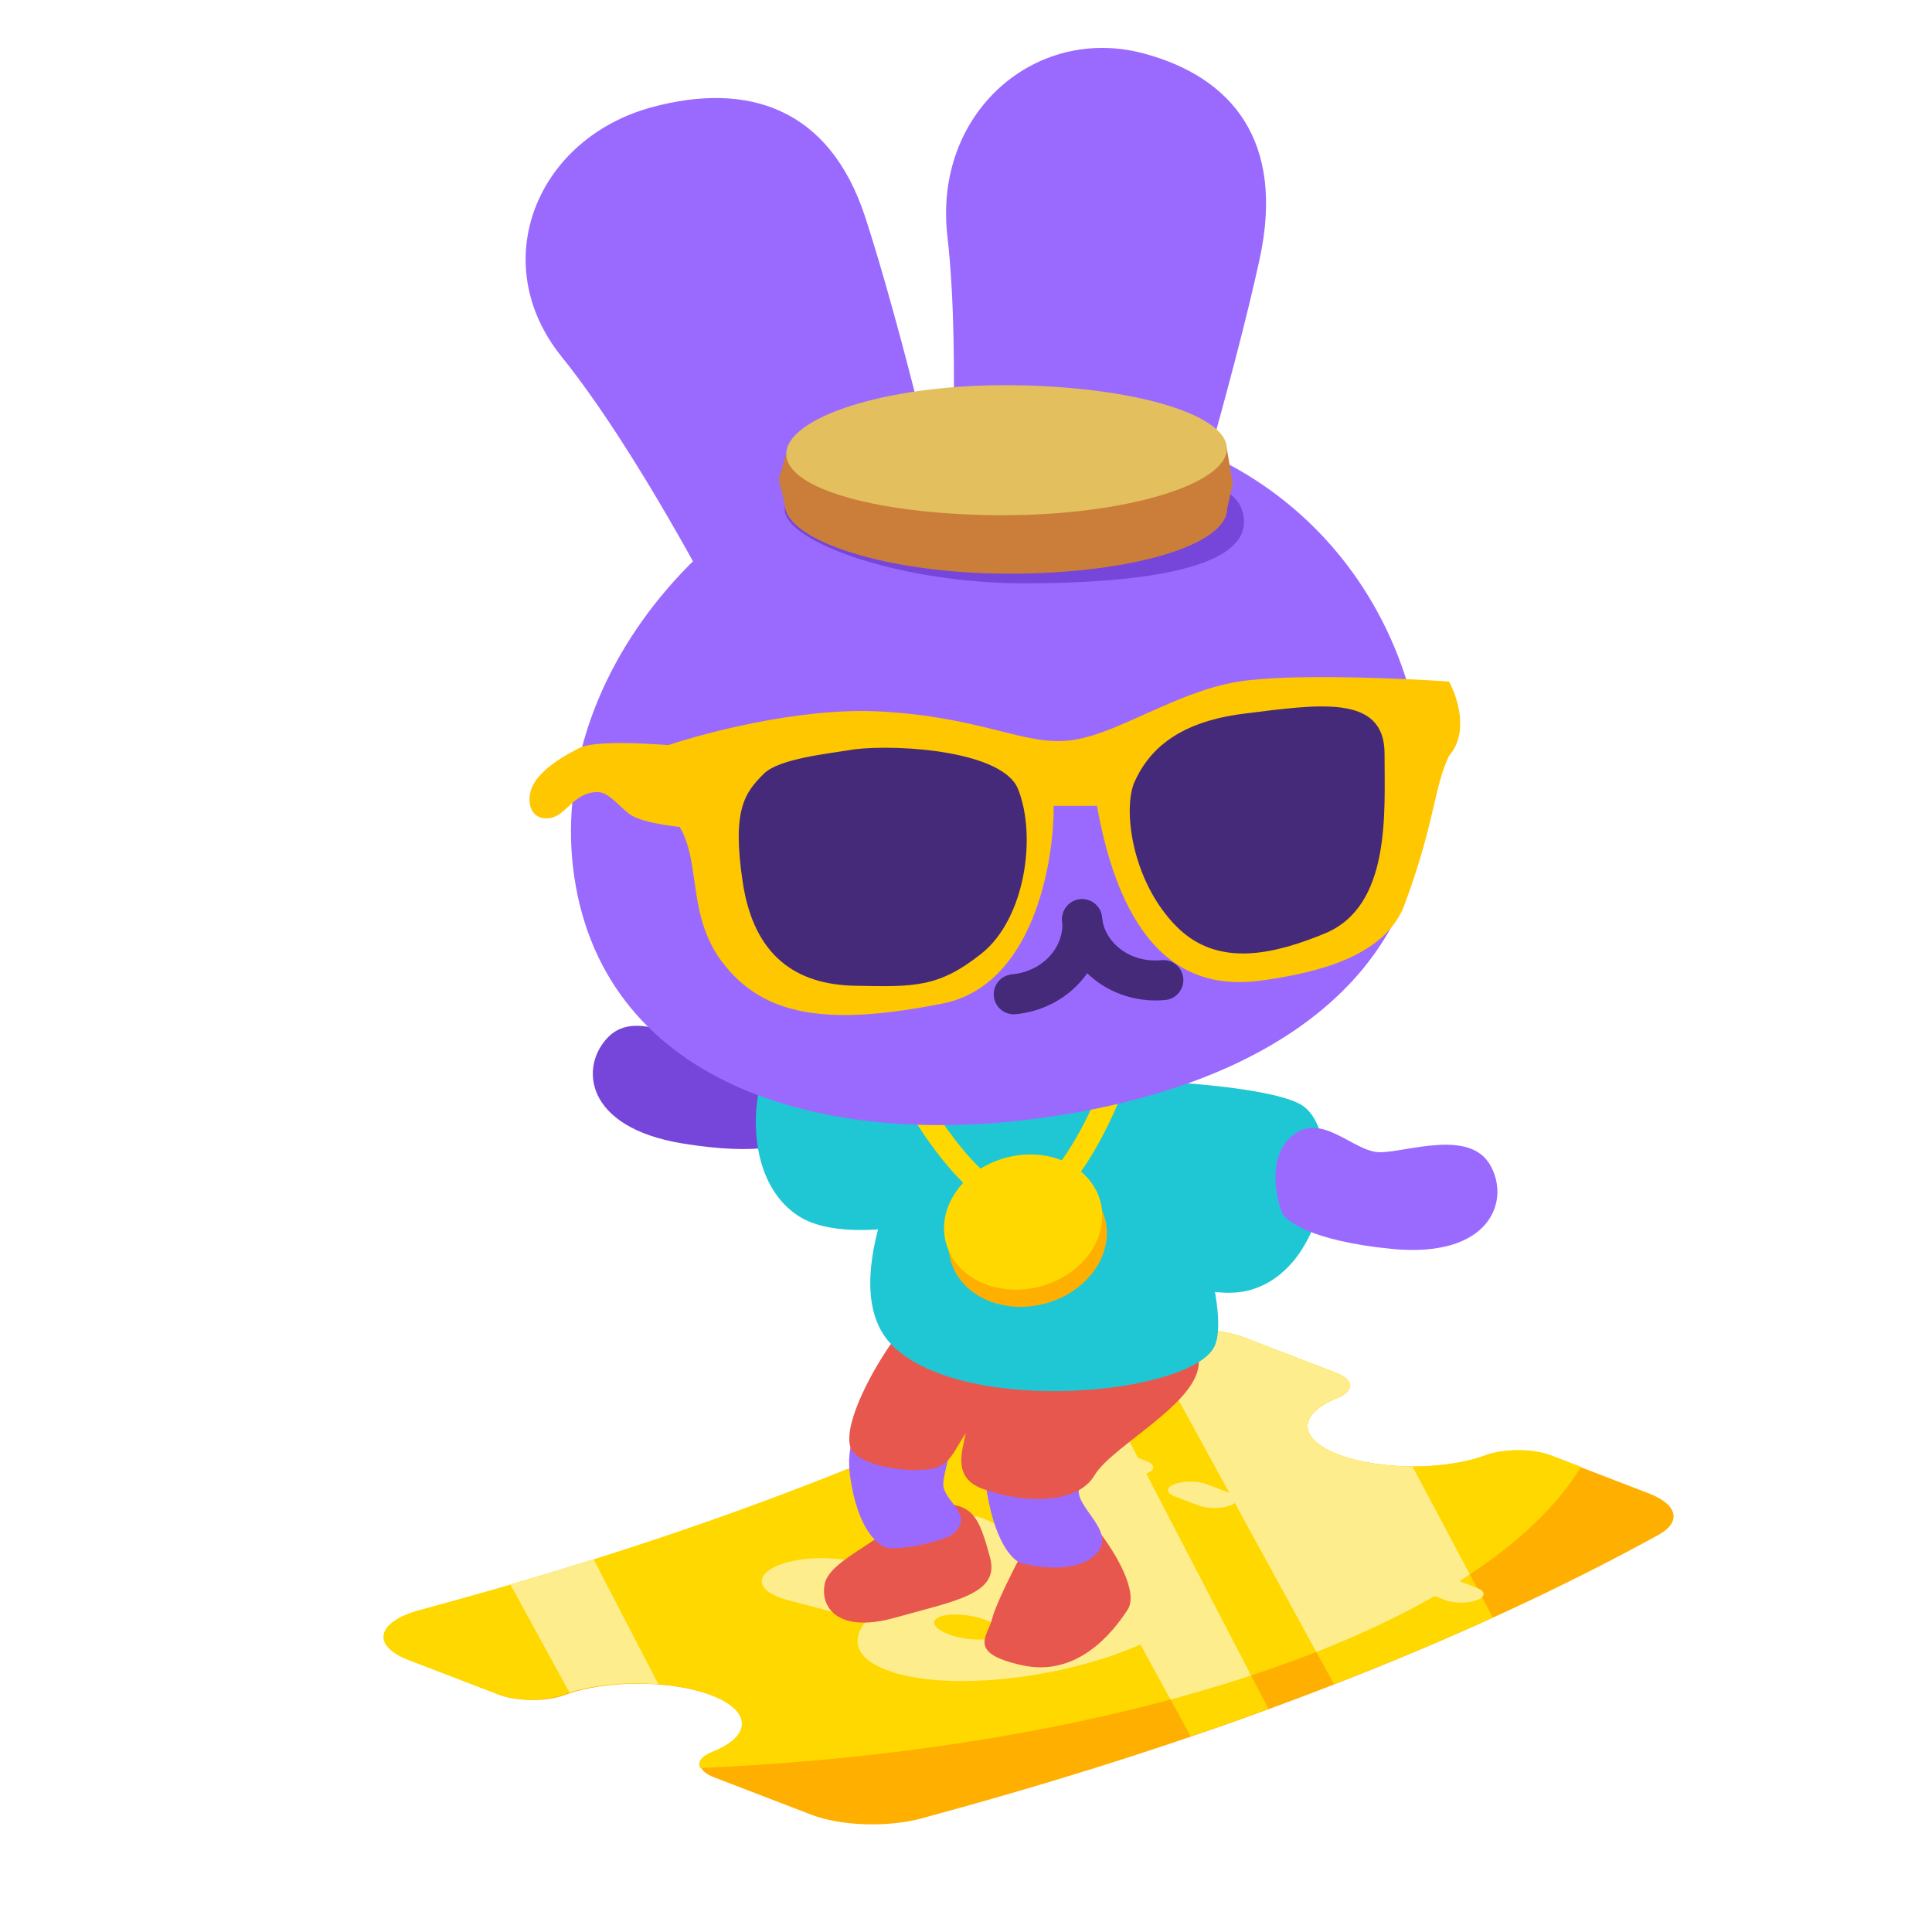
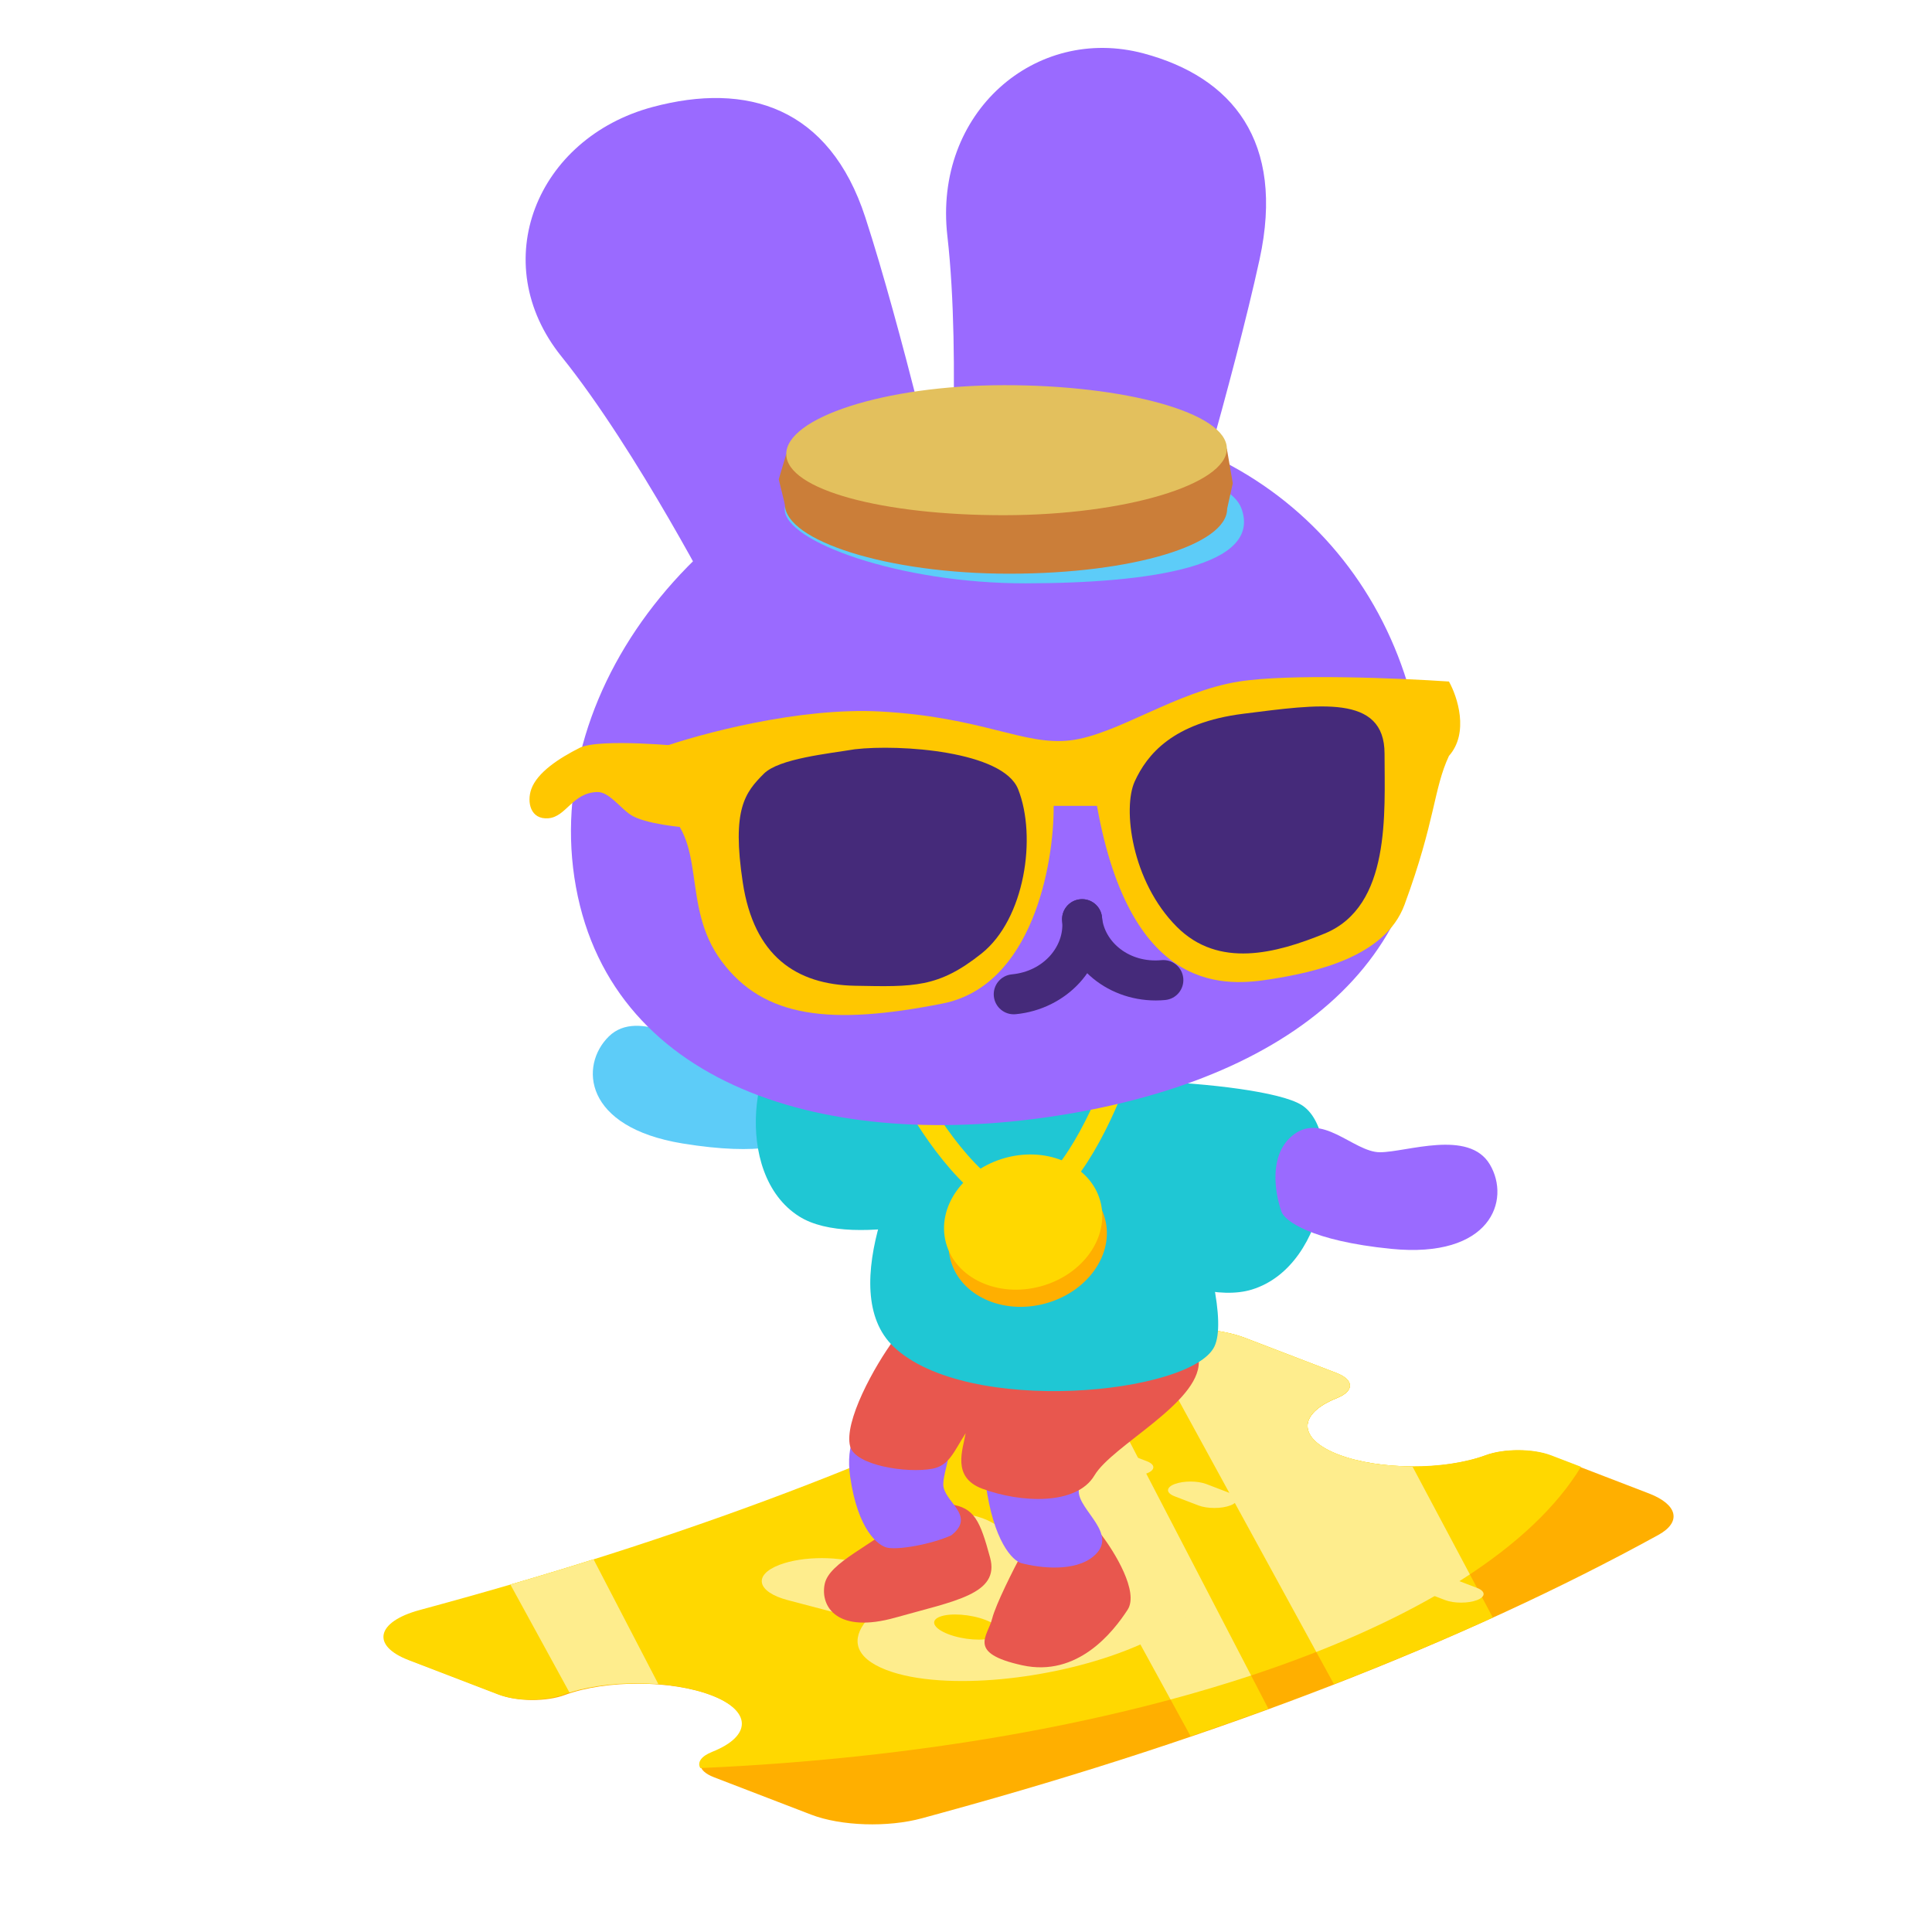
<svg xmlns="http://www.w3.org/2000/svg" width="191" height="191" fill="none" viewBox="0 0 191 191">
  <path fill="#FFAF00" d="M70.593 175.705C68.82 175.023 68.794 173.92 70.536 173.226C74.465 171.661 74.421 169.166 70.406 167.621C66.39 166.076 59.906 166.06 55.838 167.571C54.034 168.241 51.167 168.232 49.395 167.549L40.564 164.152C36.875 162.733 37.384 160.379 41.631 159.214L43.765 158.628C69.69 151.515 92.269 142.752 110.528 132.715C113.467 131.1 119.485 130.897 123.109 132.291L132.097 135.749C133.867 136.43 133.895 137.531 132.159 138.225C128.246 139.79 128.294 142.281 132.305 143.824C136.315 145.367 142.789 145.385 146.857 143.88C148.662 143.212 151.524 143.222 153.294 143.904L163.011 147.642C165.87 148.742 166.264 150.472 163.945 151.747C144.626 162.366 120.737 171.638 93.307 179.164L91.175 179.749C87.782 180.68 83.139 180.531 80.193 179.398L70.593 175.705Z" />
  <path fill="#FFD800" fill-rule="evenodd" d="M69.236 174.794C68.913 174.234 69.306 173.625 70.42 173.183C74.356 171.619 74.313 169.126 70.289 167.582C66.265 166.038 59.767 166.021 55.691 167.532C53.883 168.201 51.01 168.192 49.234 167.51L40.385 164.115C36.688 162.697 37.198 160.344 41.454 159.179L43.593 158.594C69.572 151.485 92.198 142.727 110.496 132.696C113.441 131.082 119.471 130.879 123.103 132.273L132.109 135.728C133.883 136.409 133.911 137.509 132.172 138.203C128.25 139.767 128.299 142.256 132.318 143.798C136.336 145.34 142.823 145.359 146.901 143.854C148.709 143.187 151.577 143.198 153.351 143.878L156.299 145.009C146.719 160.812 112.027 172.916 69.236 174.794Z" clip-rule="evenodd" />
  <path fill="#FFD800" fill-rule="evenodd" d="M139.632 144.969L147.581 159.912C142.57 162.187 137.331 164.385 131.875 166.501L112.908 131.819C116.05 131.072 120.294 131.195 123.103 132.273L132.109 135.728C133.884 136.409 133.911 137.509 132.172 138.203C128.25 139.767 128.299 142.256 132.318 143.798C134.339 144.574 136.984 144.964 139.632 144.969ZM99.474 138.335C102.205 137.03 104.858 135.699 107.43 134.344L125.397 168.938C122.875 169.858 120.311 170.761 117.706 171.646L99.474 138.335ZM50.459 156.654C53.242 155.843 55.983 155.012 58.682 154.162L65.089 166.498C62.063 166.253 58.808 166.528 56.298 167.323L50.459 156.654Z" clip-rule="evenodd" />
  <path fill="#FEED8D" fill-rule="evenodd" d="M145.313 155.647L139.632 144.969C137.595 144.965 135.561 144.733 133.81 144.274C133.285 144.136 132.784 143.978 132.318 143.798C128.299 142.256 128.25 139.767 132.172 138.203C133.911 137.509 133.884 136.409 132.109 135.728L123.103 132.273H123.103C121.476 131.648 119.367 131.344 117.27 131.344C115.747 131.344 114.23 131.505 112.908 131.819L130.133 163.316C135.977 161.018 141.086 158.443 145.313 155.647ZM123.685 165.641L107.43 134.344C104.858 135.699 102.205 137.03 99.474 138.335L115.721 168.019C118.479 167.277 121.137 166.483 123.685 165.641ZM65.089 166.498L58.682 154.162C55.983 155.012 53.242 155.843 50.459 156.654L56.298 167.323C56.612 167.224 56.938 167.133 57.273 167.049C59.618 166.467 62.441 166.283 65.089 166.498Z" clip-rule="evenodd" />
  <path fill="#FEED8D" fill-rule="evenodd" d="M103.142 140.53L105.109 141.284C105.978 141.618 105.978 142.158 105.109 142.492C104.24 142.825 102.831 142.825 101.962 142.492L99.995 141.737C99.126 141.404 99.126 140.863 99.995 140.53C100.864 140.196 102.273 140.196 103.142 140.53Z" clip-rule="evenodd" />
  <path fill="#FEED8D" fill-rule="evenodd" d="M111.403 143.699L113.37 144.454C114.239 144.787 114.239 145.328 113.37 145.661C112.501 145.995 111.092 145.995 110.223 145.661L108.256 144.907C107.387 144.573 107.387 144.033 108.256 143.699C109.125 143.366 110.534 143.366 111.403 143.699Z" clip-rule="evenodd" />
  <path fill="#FEED8D" fill-rule="evenodd" d="M121.63 148.831C120.761 149.164 119.352 149.164 118.483 148.831L116.123 147.925C115.254 147.592 115.254 147.051 116.123 146.718C116.992 146.384 118.401 146.384 119.27 146.718L121.63 147.623C122.499 147.957 122.499 148.497 121.63 148.831Z" clip-rule="evenodd" />
  <path fill="#FEED8D" fill-rule="evenodd" d="M129.891 152C129.022 152.334 127.613 152.334 126.744 152L124.384 151.095C123.515 150.761 123.515 150.221 124.384 149.887C125.253 149.554 126.662 149.554 127.531 149.887L129.891 150.793C130.76 151.126 130.76 151.667 129.891 152Z" clip-rule="evenodd" />
  <path fill="#FEED8D" fill-rule="evenodd" d="M135.792 153.057L137.759 153.812C138.628 154.145 138.628 154.686 137.759 155.019C136.89 155.352 135.481 155.352 134.612 155.019L132.645 154.264C131.776 153.931 131.776 153.39 132.645 153.057C133.514 152.724 134.923 152.724 135.792 153.057Z" clip-rule="evenodd" />
  <path fill="#FEED8D" fill-rule="evenodd" d="M144.052 156.226L146.019 156.981C146.888 157.315 146.888 157.855 146.019 158.189C145.15 158.522 143.741 158.522 142.872 158.189L140.905 157.434C140.036 157.101 140.036 156.56 140.905 156.226C141.774 155.893 143.183 155.893 144.052 156.226Z" clip-rule="evenodd" />
  <path fill="#FEED8D" fill-rule="evenodd" d="M88.906 153.377C86.588 152.487 86.588 151.045 88.906 150.156C91.532 149.148 95.899 149.303 97.999 150.479L103.287 153.439C107.902 152.871 112.8 152.947 116.045 154.192C118.963 155.311 119.405 156.961 118.416 158.533C117.416 160.123 114.887 161.797 111.168 163.224C107.45 164.651 103.085 165.622 98.941 166.005C94.844 166.385 90.545 166.215 87.627 165.095C84.401 163.857 84.188 161.992 85.639 160.232L77.89 158.194C74.826 157.389 74.422 155.713 77.049 154.705C79.367 153.816 83.125 153.816 85.443 154.705L90.812 156.765C91.344 156.526 91.908 156.292 92.504 156.063C93.08 155.842 93.669 155.633 94.27 155.435L88.906 153.377Z" clip-rule="evenodd" />
  <path fill="#FFD800" d="M97.425 160.149C98.9 160.715 99.273 161.489 98.26 161.877C97.246 162.266 95.229 162.123 93.755 161.557C92.281 160.992 91.907 160.218 92.921 159.829C93.934 159.44 95.951 159.583 97.425 160.149Z" />
  <path fill="#FFD800" d="M107.102 156.436C108.576 157.002 108.95 157.776 107.936 158.165C106.923 158.553 104.906 158.41 103.432 157.844C101.957 157.279 101.584 156.505 102.597 156.116C103.611 155.727 105.628 155.87 107.102 156.436Z" />
  <path fill="#E8574E" d="M111.477 159.142C112.619 157.386 110.197 153.434 108.843 151.678L101.05 153.544C100.208 155.117 98.437 158.615 98.086 160.02C97.647 161.776 95.561 163.423 101.05 164.63C106.538 165.838 110.05 161.337 111.477 159.142Z" />
  <path fill="#E8574E" d="M81.526 156.617C81.965 154.422 86.136 152.885 89.868 149.702C90.417 149.263 91.998 148.451 93.93 148.714C96.345 149.043 96.894 150.361 97.881 153.983C98.869 157.605 94.369 158.264 88.551 159.91C82.734 161.557 81.087 158.813 81.526 156.617Z" />
  <path fill="#9A6AFF" d="M93.254 146.73C93.254 148.496 96.579 149.801 94.04 151.788C92.09 152.666 88.771 153.266 87.673 152.995C86.812 152.782 84.81 151.292 84.048 145.994C83.096 139.372 88.704 138.048 92.09 139.446C95.476 140.844 93.254 144.964 93.254 146.73Z" />
  <path fill="#9A6AFF" d="M106.645 147.427C106.645 149.351 110.666 151.676 108.127 153.84C106.265 155.427 102.839 155.026 100.976 154.536C100.115 154.304 98.202 152.397 97.44 146.626C96.487 139.411 102.096 137.968 105.482 139.491C108.868 141.014 106.645 145.503 106.645 147.427Z" />
  <path fill="#E8574E" d="M84.051 143.006C83.392 140.591 86.429 135.066 88.441 132.359C98.284 131.81 118.518 128.188 118.518 134.664C118.518 138.739 109.956 142.896 108.2 145.86C106.443 148.824 100.955 148.604 97.113 147.177C94.04 146.036 95.21 143.262 95.466 141.689C94.275 143.543 93.846 144.887 92.174 145.201C89.687 145.669 84.564 144.888 84.051 143.006Z" />
  <path fill="#1FC7D4" d="M88.332 133.127C82.536 127.595 89.063 114.064 93.052 107.99C96.967 107.149 105.675 105.466 109.187 105.466C113.578 105.466 122.36 128.407 120.054 133.127C117.749 137.847 95.576 140.042 88.332 133.127Z" />
  <path fill="#1FC7D4" d="M123.747 127.491C117.509 129.397 105.447 122.136 100.195 118.267C99.987 115.794 99.705 110.343 100.247 108.32C100.924 105.792 124.439 106.672 128.643 109.221C132.846 111.77 131.545 125.109 123.747 127.491Z" />
  <path fill="#9A6AFF" d="M136.421 113.912C133.787 113.912 130.603 109.741 127.64 112.376C125.467 114.307 126.017 117.861 126.687 119.793C127.004 120.687 129.615 122.672 137.519 123.462C147.398 124.45 149.374 118.632 147.288 115.12C145.202 111.607 139.055 113.912 136.421 113.912Z" />
-   <path fill="#7645D9" d="M71.006 104.103C73.551 104.785 77.705 101.58 79.886 104.892C81.485 107.32 80.034 110.611 78.886 112.304C78.348 113.085 75.313 114.326 67.474 113.044C57.676 111.441 57.273 105.31 60.197 102.457C63.121 99.604 68.462 103.422 71.006 104.103Z" />
+   <path fill="#5dccf8" d="M71.006 104.103C73.551 104.785 77.705 101.58 79.886 104.892C81.485 107.32 80.034 110.611 78.886 112.304C78.348 113.085 75.313 114.326 67.474 113.044C57.676 111.441 57.273 105.31 60.197 102.457C63.121 99.604 68.462 103.422 71.006 104.103Z" />
  <path fill="#1FC7D4" d="M79 120.253C84.379 123.656 97.534 119.823 103.44 117.482C104.258 115.183 105.894 110.07 105.894 108.007C105.894 105.429 83.589 100.273 79 101.627C74.411 102.98 72.276 115.999 79 120.253Z" />
  <path stroke="#FFD800" stroke-width="2.195" d="M90.62 108.931C92.742 112.7 97.952 119.952 101.816 118.81C105.68 117.669 109.28 109.7 110.597 105.858" />
  <ellipse cx="101.604" cy="122.513" fill="#FFAF00" rx="7.903" ry="6.586" transform="rotate(-15 101.604 122.513)" />
  <ellipse cx="101.15" cy="120.816" fill="#FFD800" rx="7.903" ry="6.586" transform="rotate(-15 101.15 120.816)" />
  <path fill="#9A6AFF" d="M55.511 35.25C48.011 25.932 53.063 13.647 64.515 10.579C73.846 8.079 81.992 10.582 85.546 21.489C89.1 32.396 93.403 50.813 93.403 50.813C95.008 56.804 90.995 63.085 84.438 64.842C79.279 66.224 73.895 64.404 71.116 60.337C71.116 60.337 63.012 44.568 55.511 35.25Z" />
  <path fill="#9A6AFF" d="M93.659 23.337C92.259 11.128 102.382 2.421 113.073 5.285C121.784 7.619 127.071 13.931 124.524 25.639C121.977 37.346 116.315 56.273 116.315 56.273C114.638 62.532 108.317 66.276 102.196 64.636C97.379 63.346 93.966 59.022 93.751 53.939C93.751 53.939 95.059 35.546 93.659 23.337Z" />
  <path fill="#9A6AFF" d="M140.235 72.049C143.887 92.143 130.533 105.597 106.611 109.946C82.689 114.294 60.591 107.777 56.938 87.683C53.285 67.589 70.374 46.546 94.296 42.197C118.217 37.849 136.582 51.956 140.235 72.049Z" />
  <path fill="#452A7A" fill-rule="evenodd" d="M106.79 88.902C107.878 88.799 108.844 89.597 108.947 90.685C109.419 95.658 105.399 99.792 100.407 100.266C99.32 100.369 98.354 99.571 98.251 98.483C98.147 97.395 98.946 96.43 100.034 96.326C103.211 96.025 105.24 93.511 105.007 91.059C104.904 89.971 105.702 89.005 106.79 88.902Z" clip-rule="evenodd" />
  <path fill="#452A7A" fill-rule="evenodd" d="M106.79 88.902C107.878 88.798 108.844 89.597 108.947 90.684C109.18 93.137 111.646 95.224 114.823 94.922C115.911 94.819 116.877 95.617 116.98 96.705C117.083 97.793 116.285 98.759 115.197 98.862C110.206 99.336 105.479 96.032 105.007 91.058C104.904 89.971 105.702 89.005 106.79 88.902Z" clip-rule="evenodd" />
  <path fill="#452A7A" d="M93.969 83.327C96.069 88.573 94.525 91.499 91.639 92.654C88.753 93.809 85.617 92.756 83.517 87.51C81.418 82.264 82.961 79.338 85.847 78.183C88.734 77.028 91.87 78.081 93.969 83.327Z" />
  <path fill="#452A7A" d="M124.368 78.058C125.595 83.573 123.6 86.213 120.566 86.888C117.531 87.563 114.606 86.019 113.378 80.503C112.151 74.987 114.146 72.348 117.18 71.672C120.215 70.997 123.14 72.542 124.368 78.058Z" />
-   <path fill="#7645D9" d="M122.724 50.253C124.827 55.946 113.882 57.655 101.392 57.67C88.903 57.685 77.584 53.526 77.58 50.364C77.577 47.203 87.883 45.026 100.373 45.011C112.863 44.996 121.556 47.091 122.724 50.253Z" />
+   <path fill="#5dccf8" d="M122.724 50.253C124.827 55.946 113.882 57.655 101.392 57.67C88.903 57.685 77.584 53.526 77.58 50.364C77.577 47.203 87.883 45.026 100.373 45.011C112.863 44.996 121.556 47.091 122.724 50.253Z" />
  <path fill="#CB7E39" d="M121.317 50.298C121.321 53.848 112.019 56.702 99.838 56.717C87.657 56.731 77.599 53.419 77.595 49.869C77.591 46.319 87.642 43.875 99.823 43.861C112.004 43.846 121.313 46.748 121.317 50.298Z" />
  <path fill="#CB7E39" d="M121.287 44.352L77.731 44.885L76.987 47.386L77.594 49.869L121.316 50.298L121.876 47.779L121.287 44.352Z" />
  <path fill="#E3C05D" d="M121.288 44.351C121.292 47.901 111.225 50.92 99.281 50.934C87.336 50.949 77.735 48.435 77.731 44.885C77.727 41.335 87.321 38.093 99.265 38.079C111.21 38.065 121.283 40.801 121.288 44.351Z" />
  <path fill="#FFC700" d="M87.043 70.34C78.964 69.901 69.114 72.572 65.199 73.963C64.321 75.719 64.833 78.5 65.199 79.67C70.139 82.963 67.175 89.44 71.346 95.038C75.517 100.636 82.103 101.404 93.19 99.209C102.059 97.453 104.203 85.451 104.167 79.67H108.448C111.85 98.66 121.51 97.453 125.681 96.794C129.852 96.136 136.929 94.661 138.853 89.44C141.927 81.097 141.707 78.024 143.244 74.731C145.264 72.448 144.085 68.877 143.244 67.376C138.414 67.047 127.503 66.586 122.498 67.376C116.241 68.364 110.423 72.645 105.813 73.194C101.203 73.743 97.142 70.889 87.043 70.34Z" />
  <path fill="#FFC700" d="M57.276 73.945C59.257 72.942 67.789 73.808 67.789 73.808L67.77 81.807C67.77 81.807 63.732 81.498 62.314 80.533C61.244 79.805 60.188 78.266 59.033 78.301C56.579 78.376 55.995 80.747 54.214 80.895C52.432 81.042 52.073 79.285 52.522 78.02C53.113 76.352 55.295 74.948 57.276 73.945Z" />
  <path fill="#452A7A" d="M136.878 74.511C136.878 68.584 130.356 69.632 122.937 70.56C115.912 71.438 113.387 74.621 112.18 77.255C110.972 79.89 111.85 87.135 116.351 91.635C120.476 95.76 126.12 94.269 130.95 92.294C137.53 89.602 136.878 80.369 136.878 74.511Z" />
  <path fill="#452A7A" d="M100.654 78.024C99.161 74.248 88.946 73.56 84.519 74.072C81.884 74.511 77.01 74.994 75.517 76.487C73.651 78.353 72.334 80 73.432 87.244C74.533 94.509 78.701 97.343 84.519 97.453C90.336 97.562 92.751 97.675 97.032 94.269C101.313 90.864 102.52 82.744 100.654 78.024Z" />
</svg>
